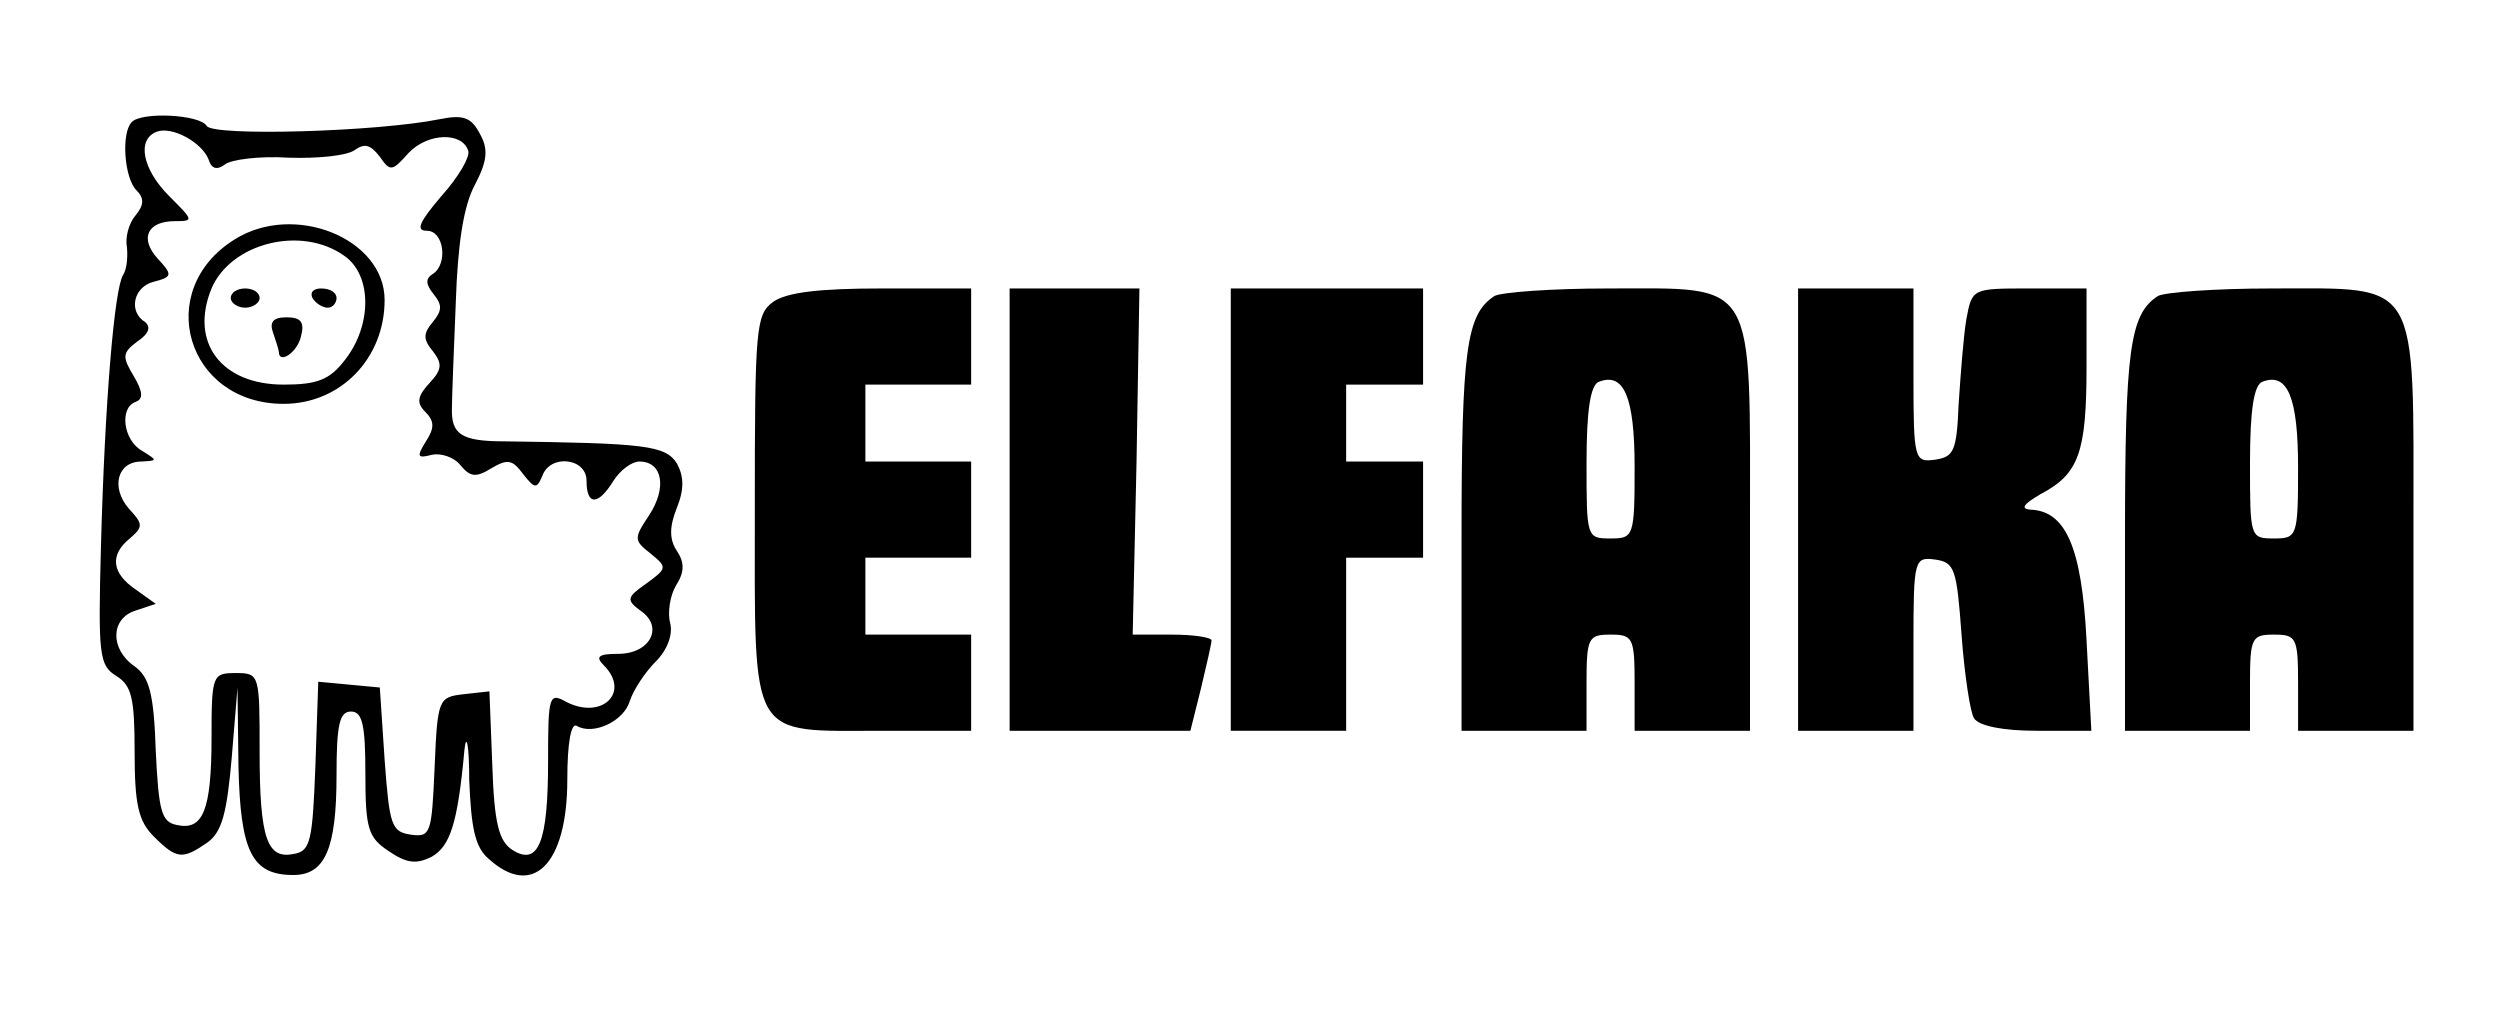
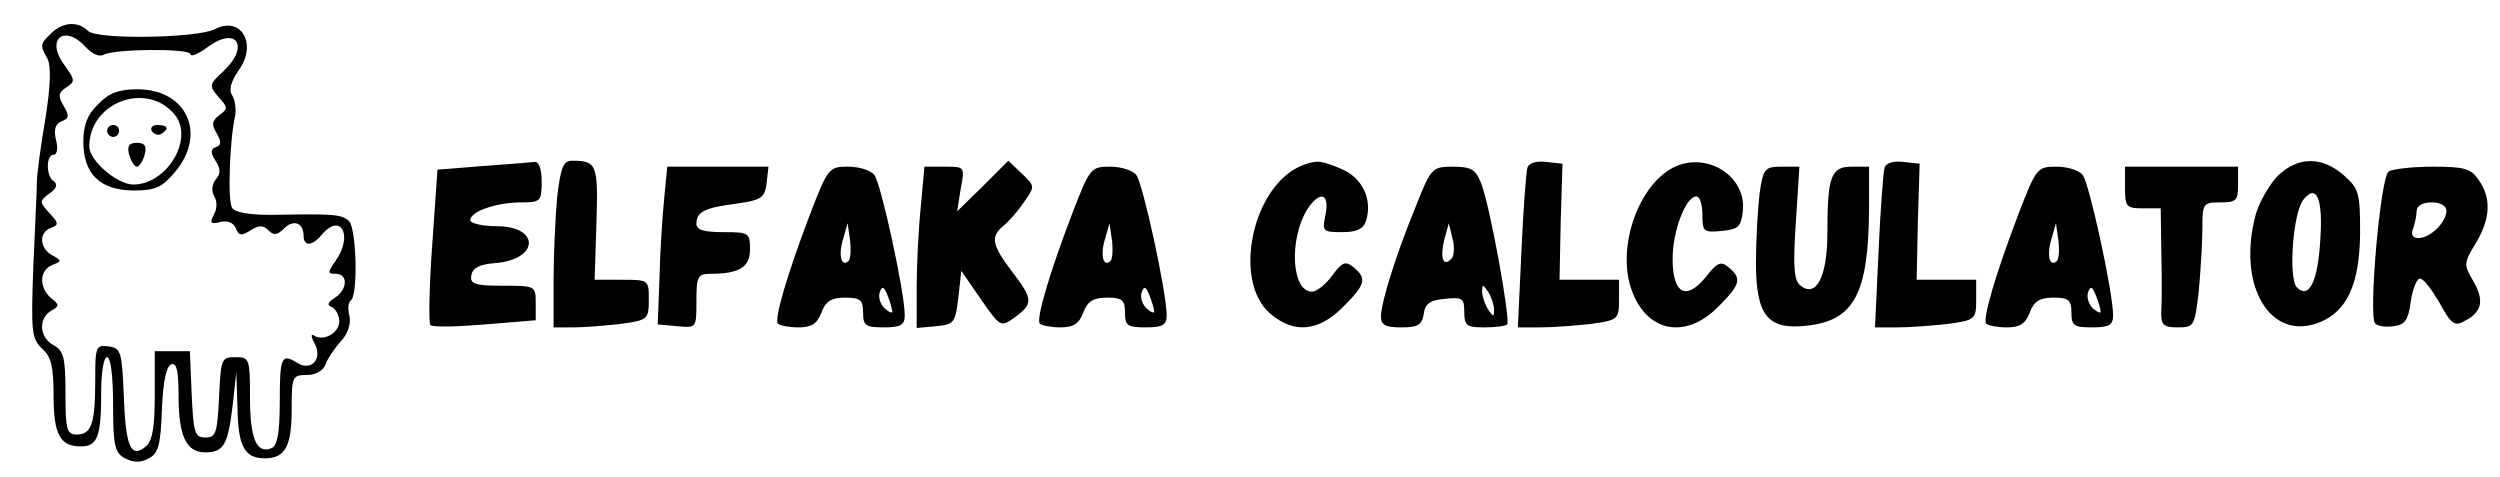
- <svg xmlns="http://www.w3.org/2000/svg" version="1.0" width="260pt" height="106pt" viewBox="0 0 260 106" preserveAspectRatio="xMidYMid meet">
-   <g transform="translate(0,106) scale(0.1,-0.1)" fill="#000000" stroke="none">
-     <path d="M137 933 c-11 -11 -8 -58 5 -71 8 -8 8 -15 -1 -26 -7 -8 -11 -23 -9 -33 1 -10 0 -23 -4 -29 -9 -14 -19 -132 -23 -282 -3 -113 -2 -124 16 -135 16 -10 19 -23 19 -79 0 -55 4 -72 20 -88 24 -24 30 -24 56 -6 15 11 20 31 25 88 l6 73 1 -82 c2 -89 14 -113 57 -113 33 0 45 27 45 104 0 52 3 66 15 66 12 0 15 -14 15 -65 0 -57 3 -66 24 -80 19 -13 29 -14 45 -6 19 11 27 34 34 111 2 19 5 5 5 -31 2 -50 6 -70 20 -82 46 -42 82 -6 82 82 0 39 4 60 10 56 17 -10 49 5 55 26 4 12 16 30 27 41 12 12 18 28 15 40 -3 11 0 29 6 39 9 14 9 24 1 36 -8 12 -8 25 0 45 8 20 7 33 0 46 -12 19 -34 21 -179 23 -45 0 -56 7 -55 35 0 10 2 60 4 109 2 61 8 101 20 123 13 25 14 37 5 53 -9 17 -17 20 -42 15 -64 -13 -235 -18 -242 -7 -7 12 -68 15 -78 4z m80 -39 c3 -10 9 -11 17 -5 6 5 36 9 66 7 30 -1 61 2 69 8 10 7 16 6 26 -7 11 -16 13 -15 30 4 20 21 56 22 62 2 2 -6 -10 -27 -28 -47 -23 -27 -27 -36 -15 -36 18 0 22 -35 6 -45 -8 -5 -7 -11 1 -21 9 -11 9 -17 -1 -29 -10 -12 -10 -18 0 -30 10 -13 10 -19 -3 -33 -13 -14 -14 -21 -5 -30 10 -10 10 -17 1 -31 -10 -16 -9 -18 6 -14 9 2 23 -2 30 -11 10 -12 16 -13 32 -3 17 10 22 9 33 -6 12 -15 14 -16 20 -2 8 23 46 19 46 -5 0 -26 12 -26 28 0 7 11 19 20 27 20 24 0 29 -27 10 -56 -16 -24 -16 -26 2 -40 17 -14 17 -15 -5 -31 -20 -14 -21 -17 -6 -28 25 -17 10 -45 -23 -45 -21 0 -24 -3 -15 -12 28 -28 -2 -57 -39 -38 -18 10 -19 7 -19 -62 0 -84 -10 -109 -37 -92 -14 9 -19 27 -21 88 l-3 77 -27 -3 c-26 -3 -27 -5 -30 -76 -3 -69 -4 -73 -25 -70 -20 3 -22 10 -27 78 l-5 75 -32 3 -32 3 -3 -88 c-3 -77 -5 -88 -22 -91 -28 -6 -36 15 -36 106 0 81 0 82 -25 82 -24 0 -25 -2 -25 -67 0 -76 -9 -97 -36 -91 -16 3 -19 14 -22 77 -2 61 -7 77 -22 88 -26 18 -25 50 1 58 l21 7 -21 15 c-25 17 -27 36 -6 53 14 12 14 15 -1 31 -19 22 -12 49 13 49 17 1 17 1 1 11 -20 11 -24 45 -7 51 8 3 8 10 -2 27 -12 20 -12 24 4 36 12 8 14 15 8 20 -18 11 -12 37 9 42 19 5 20 7 4 24 -19 21 -11 39 18 39 20 0 19 1 -6 26 -28 28 -34 59 -13 67 16 6 47 -11 54 -29z" />
-     <path d="M244 811 c-85 -53 -50 -171 51 -171 59 0 105 47 105 108 0 64 -94 102 -156 63z m114 -17 c29 -20 29 -72 1 -108 -16 -21 -29 -26 -64 -26 -65 0 -98 44 -75 100 20 47 93 66 138 34z" />
-     <path d="M240 750 c0 -5 7 -10 15 -10 8 0 15 5 15 10 0 6 -7 10 -15 10 -8 0 -15 -4 -15 -10z" />
-     <path d="M325 750 c3 -5 10 -10 16 -10 5 0 9 5 9 10 0 6 -7 10 -16 10 -8 0 -12 -4 -9 -10z" />
-     <path d="M284 714 c3 -9 6 -18 6 -20 0 -13 19 -1 23 16 4 15 0 20 -15 20 -14 0 -18 -5 -14 -16z" />
-     <path d="M804 746 c-18 -13 -19 -28 -19 -216 0 -243 -7 -230 132 -230 l93 0 0 50 0 50 -55 0 -55 0 0 40 0 40 55 0 55 0 0 50 0 50 -55 0 -55 0 0 40 0 40 55 0 55 0 0 50 0 50 -93 0 c-65 0 -99 -4 -113 -14z" />
-     <path d="M1050 530 l0 -230 94 0 94 0 11 44 c6 25 11 47 11 50 0 3 -18 6 -41 6 l-41 0 4 180 3 180 -67 0 -68 0 0 -230z" />
-     <path d="M1280 530 l0 -230 60 0 60 0 0 90 0 90 40 0 40 0 0 50 0 50 -40 0 -40 0 0 40 0 40 40 0 40 0 0 50 0 50 -100 0 -100 0 0 -230z" />
-     <path d="M1554 752 c-29 -19 -34 -56 -34 -251 l0 -201 65 0 65 0 0 50 c0 47 2 50 25 50 23 0 25 -3 25 -50 l0 -50 60 0 60 0 0 210 c0 263 8 250 -147 250 -60 0 -113 -4 -119 -8z m146 -178 c0 -72 -1 -74 -25 -74 -25 0 -25 1 -25 79 0 54 4 81 13 84 26 10 37 -16 37 -89z" />
-     <path d="M1870 530 l0 -230 60 0 60 0 0 91 c0 88 1 90 23 87 20 -3 22 -10 27 -78 3 -41 9 -81 13 -87 5 -8 30 -13 65 -13 l57 0 -5 94 c-5 98 -22 135 -59 136 -10 1 -6 6 11 16 40 21 48 43 48 133 l0 81 -60 0 c-59 0 -59 0 -65 -32 -3 -18 -6 -58 -8 -88 -2 -49 -5 -55 -24 -58 -22 -3 -23 -1 -23 87 l0 91 -60 0 -60 0 0 -230z" />
-     <path d="M2244 752 c-29 -19 -34 -56 -34 -251 l0 -201 65 0 65 0 0 50 c0 47 2 50 25 50 23 0 25 -3 25 -50 l0 -50 60 0 60 0 0 210 c0 263 8 250 -147 250 -60 0 -113 -4 -119 -8z m146 -178 c0 -72 -1 -74 -25 -74 -25 0 -25 1 -25 79 0 54 4 81 13 84 26 10 37 -16 37 -89z" />
+ <svg xmlns="http://www.w3.org/2000/svg" version="1.0" width="420pt" height="80pt" viewBox="0 0 420 80" preserveAspectRatio="xMidYMid meet">
+   <g transform="translate(0,80) scale(0.1,-0.1)" fill="#000000" stroke="none">
+     <path d="M86 744 c-19 -18 -19 -20 -6 -43 6 -13 5 -46 -4 -102 -8 -46 -14 -93 -14 -104 0 -11 -3 -75 -6 -142 -4 -111 -3 -122 15 -139 15 -13 19 -30 19 -79 0 -65 11 -85 46 -85 28 0 34 17 34 91 0 33 4 59 10 59 6 0 10 -33 10 -80 0 -69 3 -81 20 -90 14 -7 26 -8 40 0 16 8 20 23 22 82 2 46 7 73 16 76 9 3 12 -12 12 -53 0 -68 13 -95 45 -95 31 0 38 13 46 80 l6 55 2 -61 c1 -64 12 -84 46 -84 34 0 45 20 45 82 0 55 1 58 25 58 15 0 28 7 32 18 3 9 15 27 26 39 12 13 17 30 14 43 -3 11 -2 22 2 25 13 7 10 123 -3 134 -13 11 -25 12 -130 10 -36 0 -62 4 -66 12 -8 11 -4 116 5 154 2 11 0 27 -5 35 -6 9 -2 23 11 42 32 44 4 92 -40 69 -28 -15 -198 -18 -213 -3 -17 17 -43 15 -62 -4z m59 -24 c10 -11 23 -16 29 -12 17 10 146 11 146 1 0 -5 13 0 29 12 49 36 71 1 26 -41 -24 -22 -24 -24 -8 -43 16 -17 16 -20 2 -30 -13 -10 -14 -16 -5 -31 8 -14 8 -20 -1 -23 -9 -3 -10 -9 -1 -23 9 -14 9 -22 0 -32 -6 -8 -7 -19 -2 -28 5 -8 5 -21 -1 -31 -7 -14 -5 -16 11 -12 12 3 22 -1 26 -10 5 -13 9 -14 25 -4 14 9 21 9 30 0 9 -9 15 -8 26 3 16 16 33 10 33 -12 0 -18 14 -18 30 1 32 39 54 0 24 -43 -14 -20 -14 -22 0 -22 21 0 20 -26 -1 -40 -13 -8 -14 -13 -5 -16 6 -3 12 -14 12 -24 0 -19 -26 -34 -42 -24 -6 4 -6 -1 1 -14 13 -25 -6 -46 -29 -32 -27 17 -30 11 -30 -64 0 -54 -4 -75 -14 -79 -25 -10 -36 16 -36 85 0 66 -1 68 -25 68 -23 0 -24 -3 -27 -68 -3 -59 -5 -67 -23 -67 -18 0 -20 8 -23 73 l-3 72 -29 0 -30 0 0 -74 c0 -54 -4 -77 -15 -86 -25 -21 -34 -1 -37 85 -3 74 -5 80 -25 83 -22 3 -23 0 -23 -56 0 -73 -6 -92 -31 -92 -17 0 -19 8 -19 70 0 59 -3 71 -20 80 -24 13 -26 45 -4 58 14 8 14 10 0 21 -21 18 -20 47 2 56 16 6 16 7 0 16 -22 12 -23 38 -3 46 14 5 14 8 -2 25 -17 19 -17 20 0 33 12 8 14 15 8 20 -14 8 -14 45 -1 45 6 0 8 11 4 25 -4 17 -1 27 9 31 13 5 14 9 4 26 -10 17 -9 22 4 31 16 10 15 13 -3 38 -32 43 0 70 37 29z" />
+     <path d="M165 625 c-18 -17 -25 -35 -25 -63 0 -54 28 -82 85 -82 36 0 47 5 69 31 54 64 20 139 -63 139 -31 0 -48 -6 -66 -25z m128 -17 c34 -40 -12 -118 -69 -118 -27 0 -74 40 -74 64 0 74 96 110 143 54z" />
+     <path d="M180 580 c0 -5 5 -10 10 -10 6 0 10 5 10 10 0 6 -4 10 -10 10 -5 0 -10 -4 -10 -10z" />
+     <path d="M255 580 c4 -6 11 -8 16 -5 14 9 11 15 -7 15 -8 0 -12 -5 -9 -10z" />
+     <path d="M217 540 c3 -11 9 -20 13 -20 4 0 10 9 13 20 4 15 0 20 -13 20 -13 0 -17 -5 -13 -20z" />
+     <path d="M810 521 l-75 -6 -9 -128 c-5 -70 -6 -130 -3 -133 3 -4 45 -3 92 1 l85 7 0 29 c0 29 -1 29 -56 29 -47 0 -55 3 -52 18 2 12 14 18 40 20 74 6 76 62 2 62 -24 0 -44 5 -44 10 0 15 45 30 86 30 32 0 34 2 34 35 0 22 -5 34 -12 33 -7 -1 -47 -4 -88 -7z" />
+     <path d="M936 469 c-3 -34 -6 -97 -6 -140 l0 -79 34 0 c18 0 54 3 80 6 44 6 46 8 46 40 0 34 0 34 -46 34 l-45 0 3 95 c3 99 1 105 -41 105 -15 0 -19 -12 -25 -61z" />
+     <path d="M1651 487 l-43 -42 6 38 c7 37 7 37 -27 37 l-34 0 -6 -67 c-4 -38 -7 -99 -7 -136 l0 -68 33 3 c30 3 32 6 37 48 l5 45 33 -48 c33 -47 33 -47 57 -30 31 23 31 30 -5 77 -34 45 -36 58 -15 76 9 7 25 25 35 40 19 27 19 27 -3 48 l-23 22 -43 -43z" />
+     <path d="M2190 523 c-85 -31 -121 -194 -56 -250 40 -34 81 -30 122 11 38 38 41 48 18 67 -14 11 -19 9 -36 -14 -11 -15 -26 -27 -34 -27 -34 0 -39 87 -8 138 21 32 38 28 31 -8 -6 -29 -5 -30 28 -30 24 0 35 5 40 19 11 36 -6 72 -41 87 -36 15 -41 15 -64 7z" />
+     <path d="M2566 518 c-2 -7 -7 -70 -10 -140 l-6 -128 38 0 c22 0 60 3 86 6 44 6 46 8 46 40 l0 34 -50 0 -50 0 2 98 3 97 -28 3 c-16 2 -29 -2 -31 -10z" />
+     <path d="M2810 518 c-58 -31 -93 -132 -70 -202 24 -73 90 -88 146 -32 38 38 41 48 18 67 -13 11 -19 8 -38 -16 -33 -41 -56 -29 -56 30 0 47 22 105 40 105 6 0 10 -14 10 -31 0 -28 2 -30 33 -27 28 3 32 7 35 34 6 59 -62 101 -118 72z" />
+     <path d="M3166 518 c-2 -7 -7 -70 -10 -140 l-6 -128 38 0 c22 0 60 3 86 6 44 6 46 8 46 40 l0 34 -50 0 -50 0 2 98 3 97 -28 3 c-16 2 -29 -2 -31 -10z" />
+     <path d="M3826 504 c-14 -15 -30 -43 -36 -63 -33 -120 24 -217 108 -182 46 19 66 65 67 149 0 69 -2 75 -28 98 -37 32 -77 31 -111 -2z m72 -108 c-4 -69 -19 -99 -39 -79 -15 15 -7 126 11 148 22 27 33 1 28 -69z" />
+     <path d="M1116 468 c-3 -29 -7 -89 -8 -133 l-3 -80 33 -3 c32 -3 32 -3 32 42 0 41 2 46 23 46 49 0 67 11 67 41 0 28 -2 29 -45 29 -33 0 -45 4 -45 14 0 20 13 27 68 34 42 6 47 10 50 35 l3 27 -85 0 -85 0 -5 -52z" />
+     <path d="M1362 443 c-39 -102 -62 -180 -55 -187 4 -3 19 -6 35 -6 21 0 31 6 38 25 7 19 17 25 40 25 25 0 30 -4 30 -25 0 -22 4 -25 35 -25 28 0 35 4 35 20 0 39 -40 222 -51 236 -6 8 -26 14 -44 14 -32 0 -34 -2 -63 -77z m64 -81 c-12 -12 -18 8 -10 35 l8 28 4 -28 c2 -16 1 -31 -2 -35z m73 -85 c1 -4 -5 -2 -13 5 -7 7 -11 19 -8 27 4 11 7 10 13 -5 4 -10 8 -23 8 -27z" />
+     <path d="M1802 443 c-39 -102 -62 -180 -55 -187 4 -3 19 -6 35 -6 21 0 31 6 38 25 7 19 17 25 40 25 25 0 30 -4 30 -25 0 -22 4 -25 35 -25 28 0 35 4 35 20 0 39 -40 222 -51 236 -6 8 -26 14 -44 14 -32 0 -34 -2 -63 -77z m64 -81 c-12 -12 -18 8 -10 35 l8 28 4 -28 c2 -16 1 -31 -2 -35z m73 -85 c1 -4 -5 -2 -13 5 -7 7 -11 19 -8 27 4 11 7 10 13 -5 4 -10 8 -23 8 -27z" />
+     <path d="M2378 452 c-32 -78 -58 -160 -58 -184 0 -14 8 -18 34 -18 28 0 35 4 38 23 2 17 11 23 36 25 29 3 32 1 32 -22 0 -23 4 -26 33 -26 19 0 36 2 39 5 6 7 -29 201 -44 238 -9 22 -16 27 -47 27 -35 0 -37 -2 -63 -68z m61 -86 c-14 -16 -20 0 -13 30 l8 29 6 -25 c4 -14 3 -29 -1 -34z m71 -86 c0 -13 -1 -13 -10 0 -5 8 -10 22 -10 30 0 13 1 13 10 0 5 -8 10 -22 10 -30z" />
+     <path d="M2956 474 c-3 -26 -6 -78 -6 -115 0 -90 20 -114 87 -106 78 9 102 54 103 195 l0 72 -29 0 c-35 0 -41 -16 -41 -112 0 -73 -19 -110 -46 -87 -10 8 -12 32 -7 105 l6 94 -30 0 c-28 0 -31 -3 -37 -46z" />
+     <path d="M3392 443 c-39 -102 -62 -180 -55 -187 4 -3 19 -6 35 -6 21 0 31 6 38 25 7 19 17 25 40 25 25 0 30 -4 30 -25 0 -22 4 -25 35 -25 28 0 35 4 35 20 0 39 -40 222 -51 236 -6 8 -26 14 -44 14 -32 0 -34 -2 -63 -77z m64 -81 c-12 -12 -18 8 -10 35 l8 28 4 -28 c2 -16 1 -31 -2 -35z m73 -85 c1 -4 -5 -2 -13 5 -7 7 -11 19 -8 27 4 11 7 10 13 -5 4 -10 8 -23 8 -27z" />
+     <path d="M3570 485 c0 -32 2 -35 30 -35 l30 0 1 -72 c1 -40 1 -85 0 -100 -1 -24 3 -28 28 -28 27 0 28 2 35 61 3 34 6 82 6 105 0 42 1 44 30 44 27 0 30 3 30 30 l0 30 -95 0 -95 0 0 -35z" />
+     <path d="M4013 512 c-14 -9 -34 -242 -23 -255 4 -5 18 -7 31 -5 19 2 25 10 29 41 3 21 10 38 15 39 6 1 20 -18 33 -40 20 -37 26 -41 43 -31 29 15 33 34 14 67 -16 27 -16 30 4 63 25 41 27 76 5 107 -13 19 -24 22 -77 22 -34 0 -67 -4 -74 -8z m97 -66 c0 -19 -27 -46 -47 -46 -10 0 -13 6 -9 16 3 9 6 22 6 30 0 8 10 14 25 14 15 0 25 -6 25 -14z" />
  </g>
</svg>
